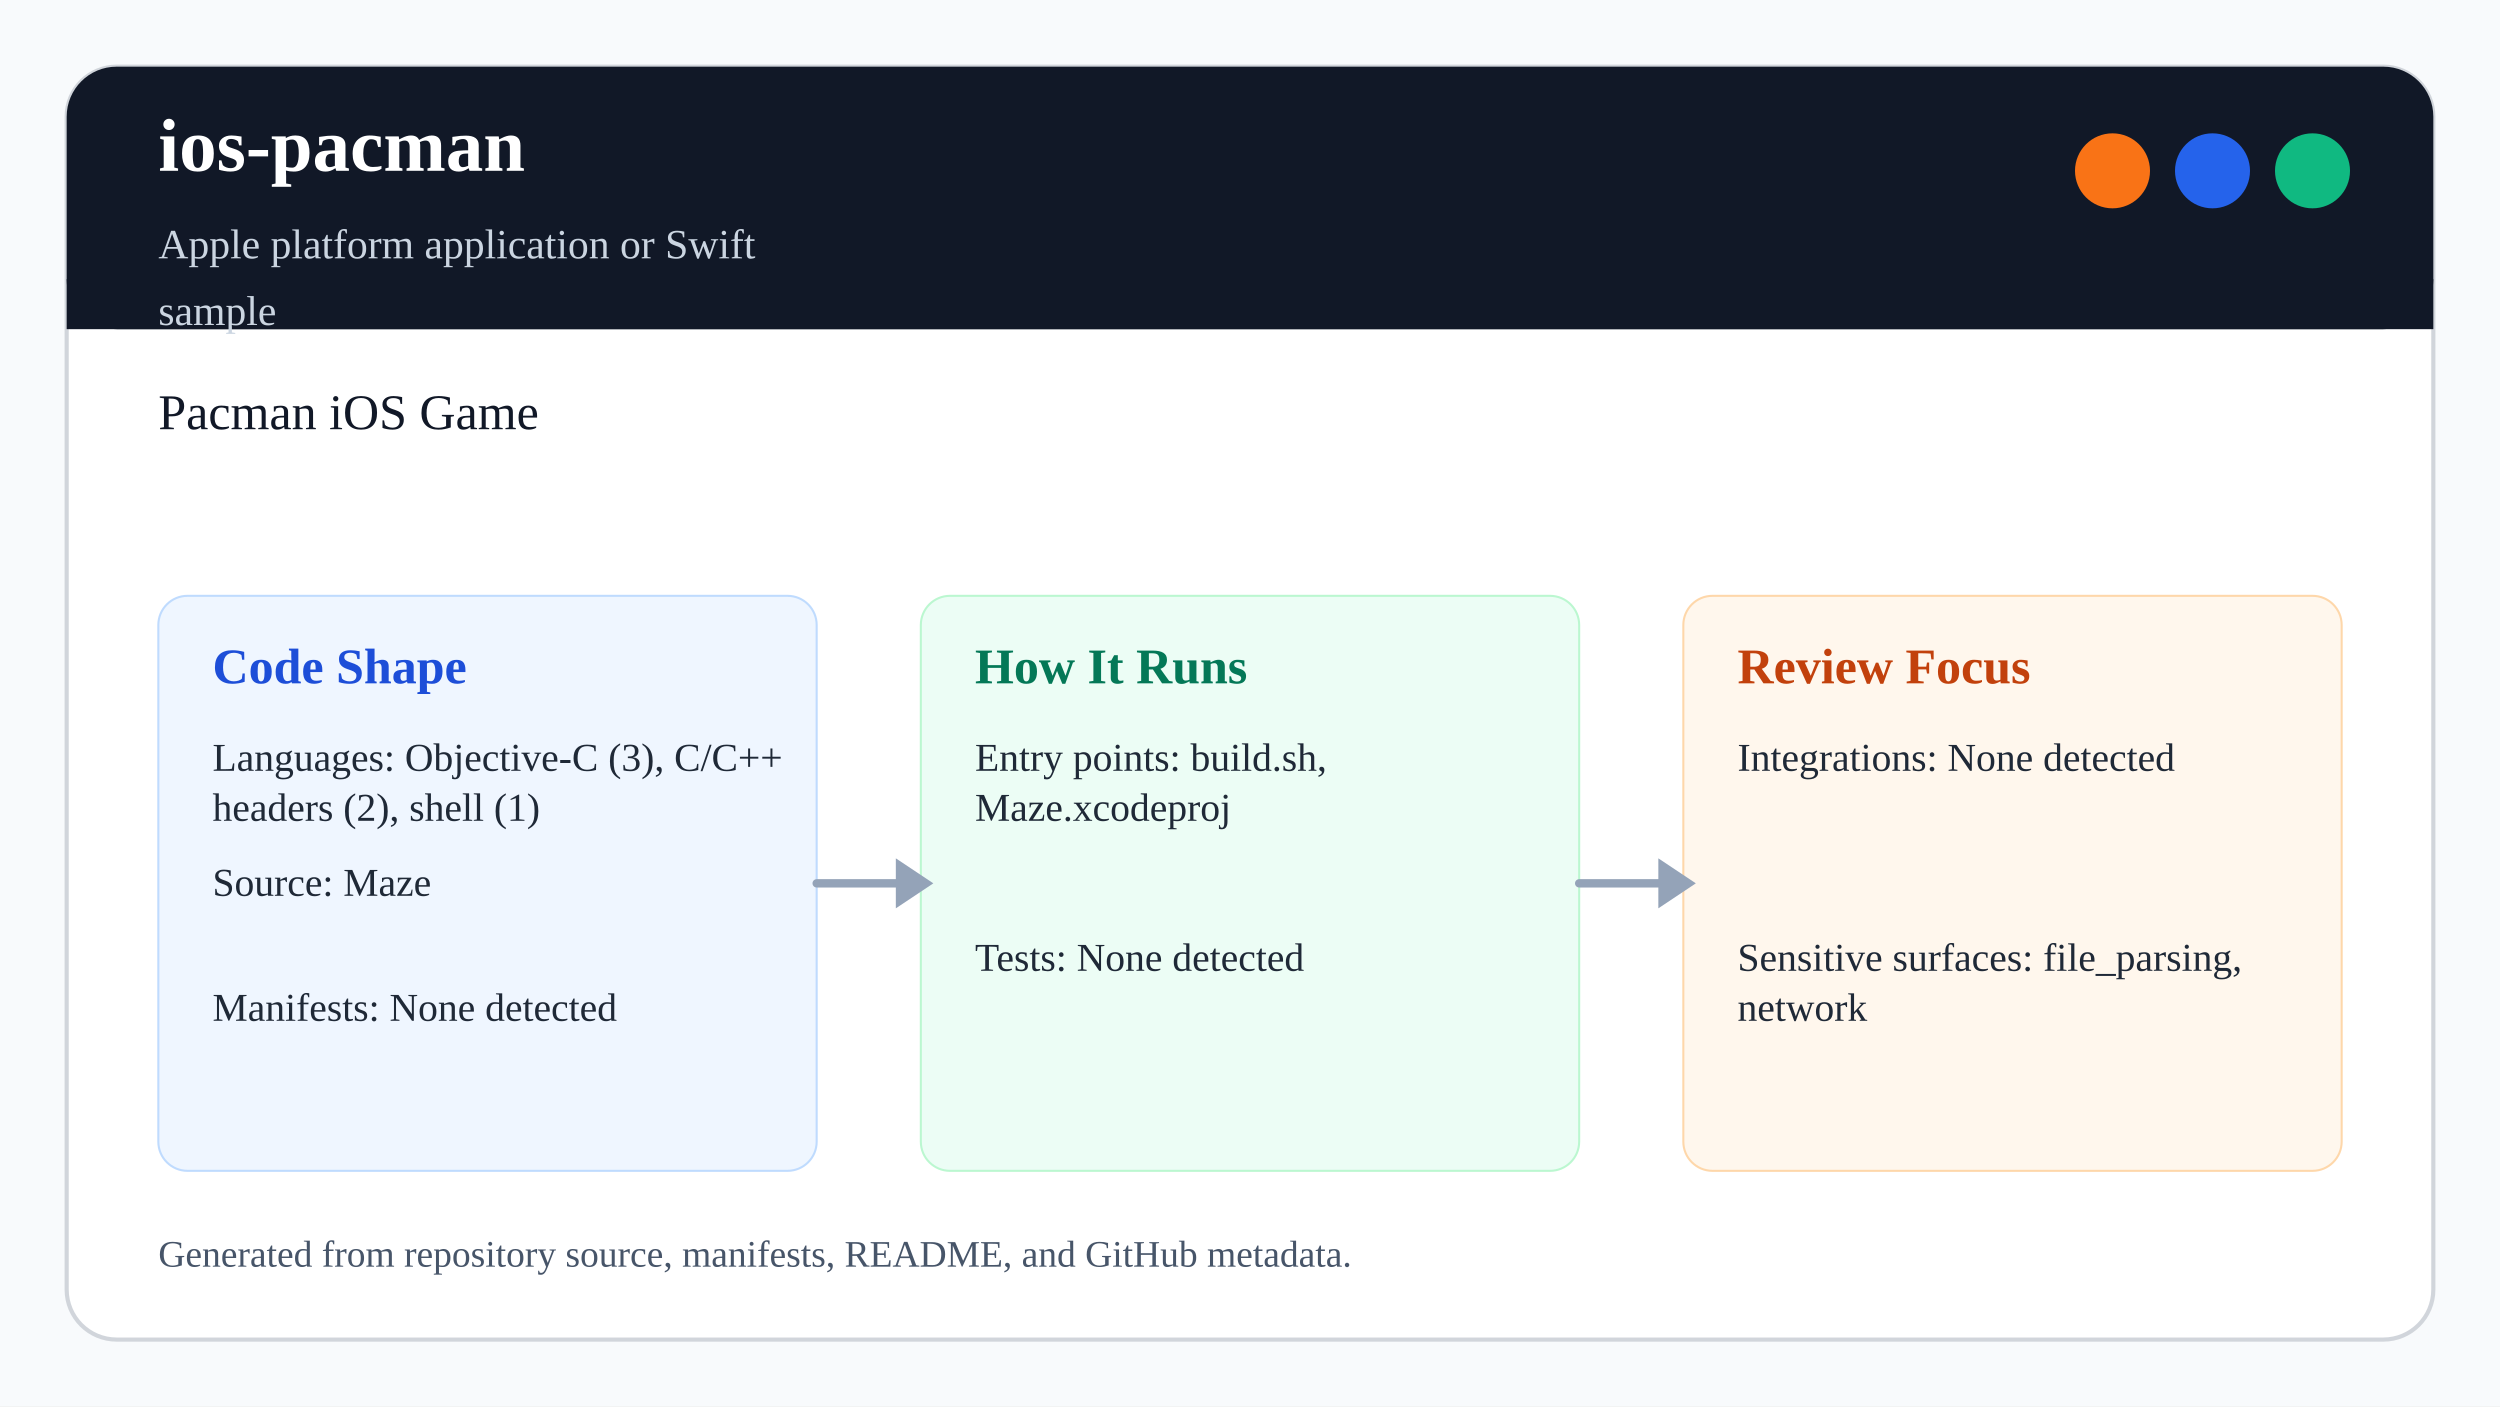
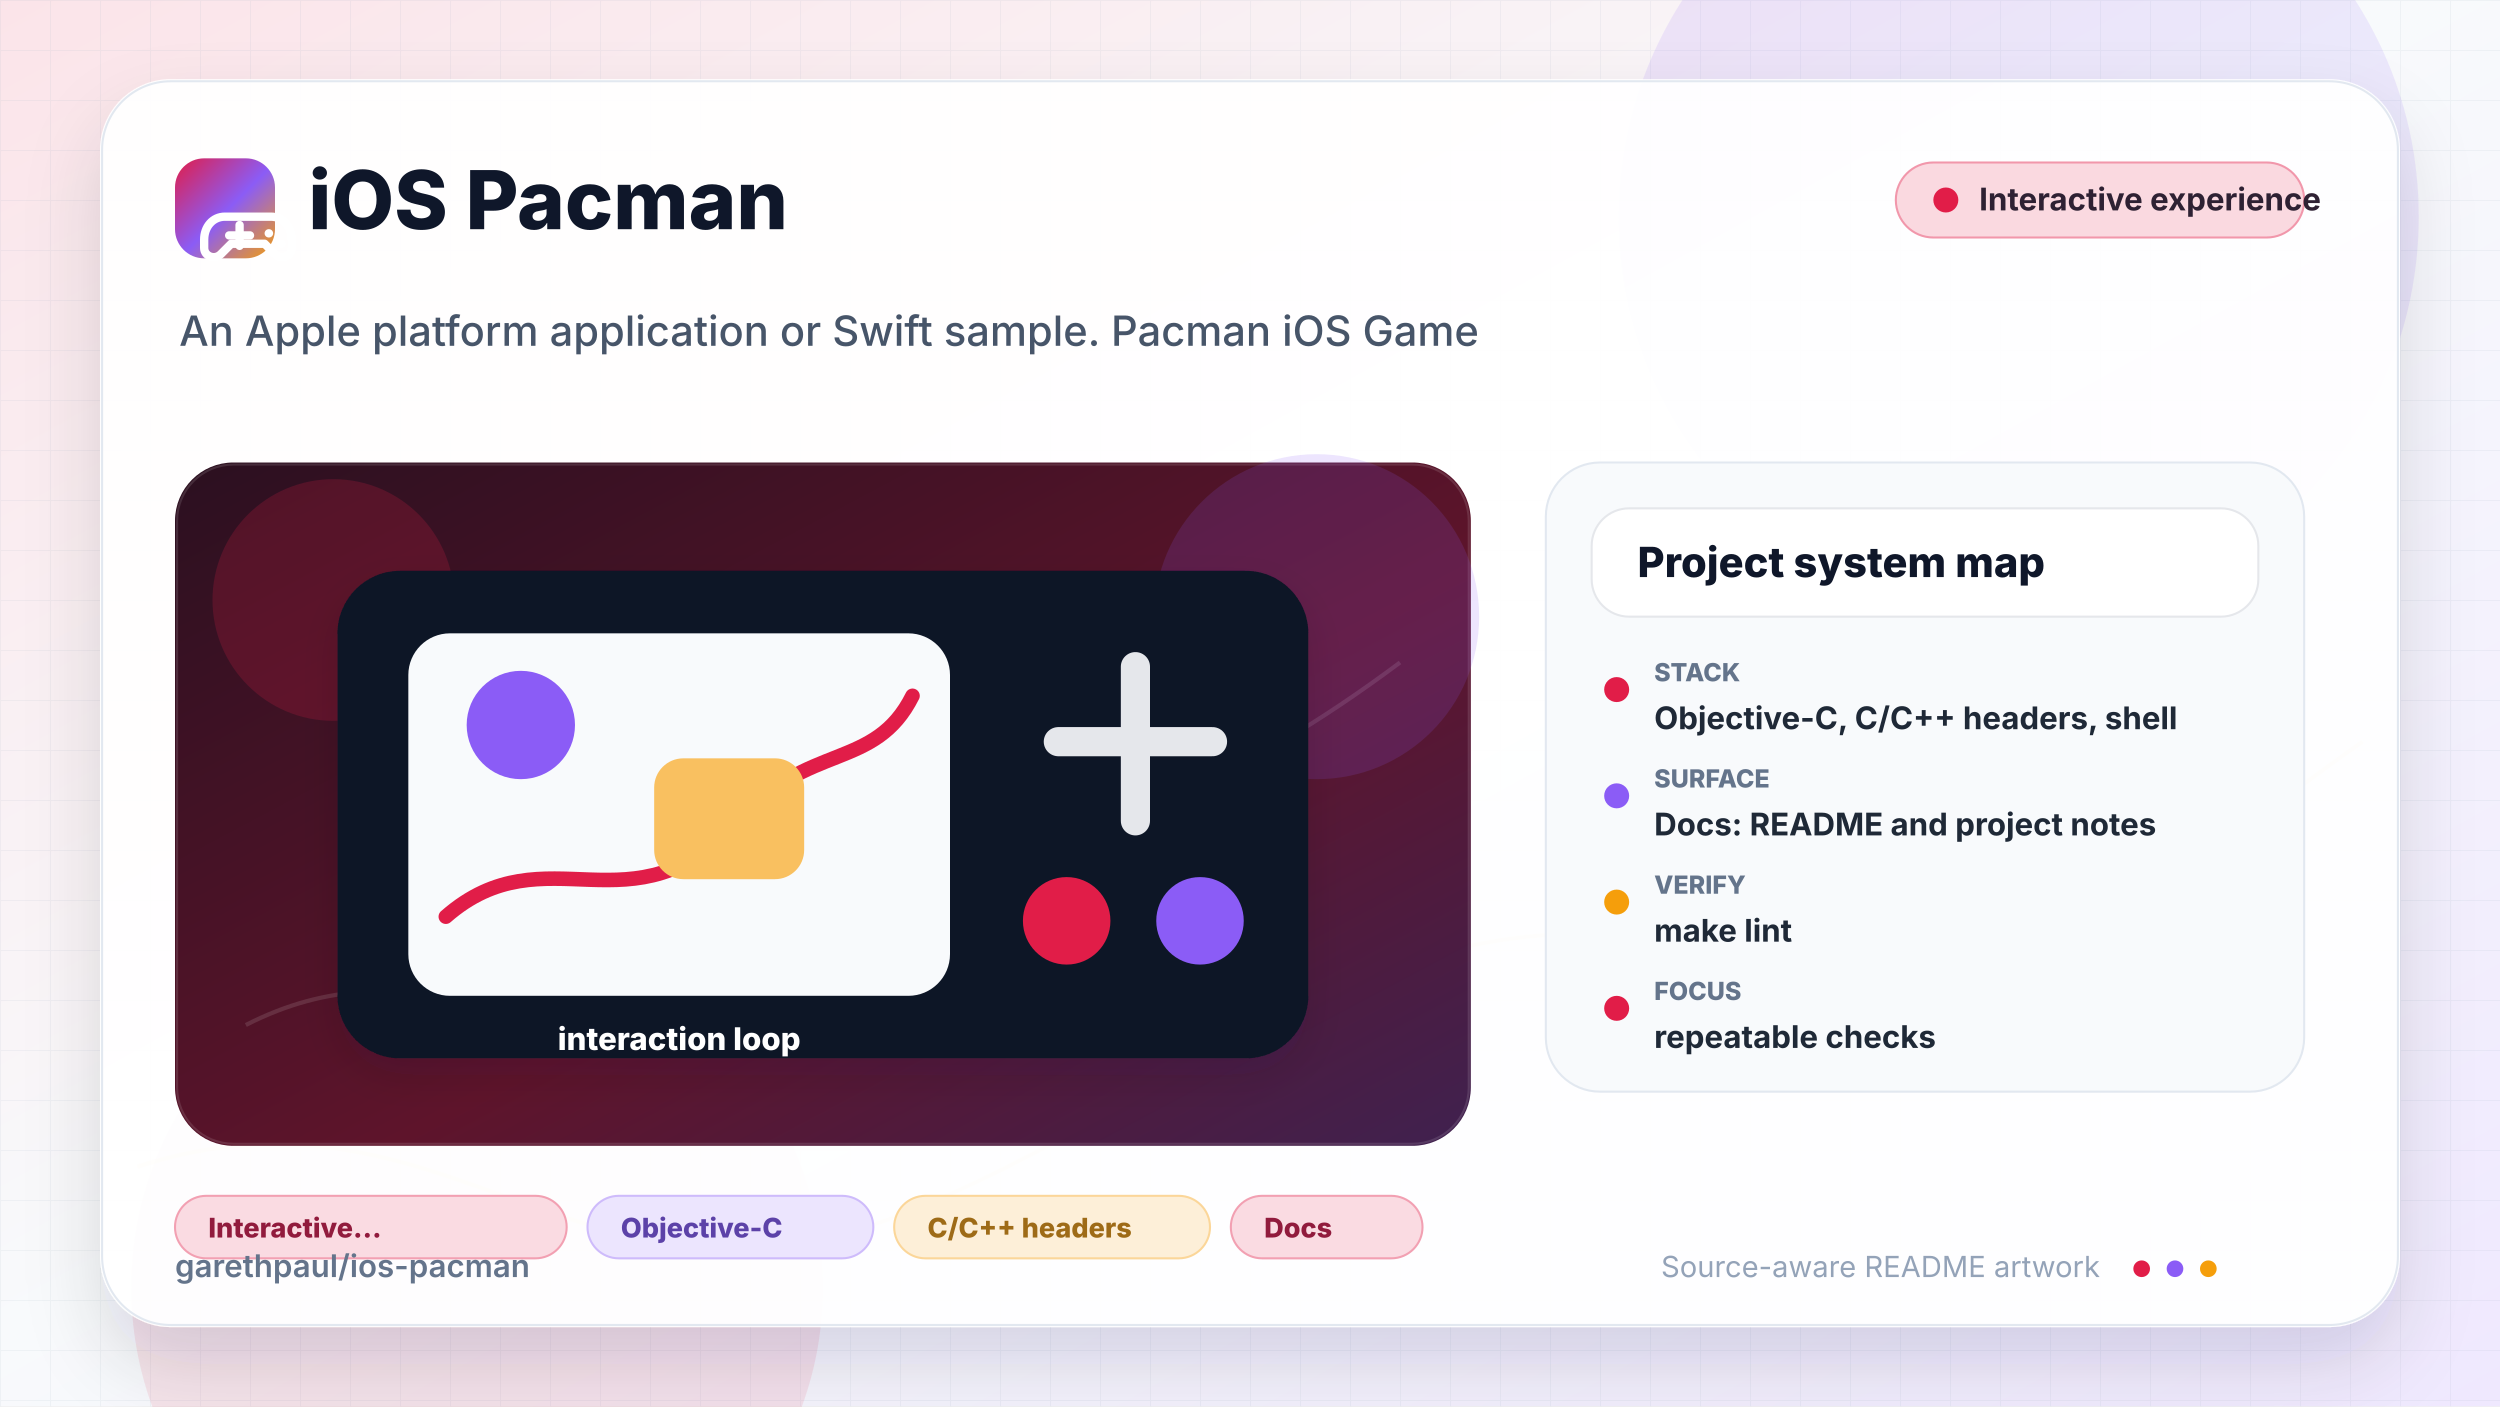
- <svg xmlns="http://www.w3.org/2000/svg" width="1200" height="675" viewBox="0 0 1200 675" role="img" aria-labelledby="title desc">
-   <rect width="1200" height="675" fill="#f8fafc" />
-   <rect x="32" y="32" width="1136" height="611" rx="24" fill="#ffffff" stroke="#d1d5db" stroke-width="2" />
-   <rect x="32" y="32" width="1136" height="126" rx="24" fill="#111827" />
-   <path d="M32 134h1136v24H32z" fill="#111827" />
-   <circle cx="1062" cy="82" r="18" fill="#2563eb" />
-   <circle cx="1110" cy="82" r="18" fill="#10b981" />
-   <circle cx="1014" cy="82" r="18" fill="#f97316" />
-   <text x="76" y="82" font-size="36" fill="#ffffff" font-weight="700">ios-pacman</text>
-   <text x="76" y="124" font-size="20" fill="#cbd5e1">Apple platform application or Swift</text>
-   <text x="76" y="156" font-size="20" fill="#cbd5e1">sample</text>
-   <text x="76" y="206" font-size="24" fill="#111827">Pacman iOS Game</text>
-   <rect x="76" y="286" width="316" height="276" rx="14" fill="#eff6ff" stroke="#bfdbfe" />
-   <text x="102" y="328" font-size="24" font-weight="700" fill="#1d4ed8">Code Shape</text>
-   <text x="102" y="370" font-size="19" fill="#1f2937">Languages: Objective-C (3), C/C++</text>
-   <text x="102" y="394" font-size="19" fill="#1f2937">headers (2), shell (1)</text>
-   <text x="102" y="430" font-size="19" fill="#1f2937">Source: Maze</text>
-   <text x="102" y="490" font-size="19" fill="#1f2937">Manifests: None detected</text>
-   <rect x="442" y="286" width="316" height="276" rx="14" fill="#ecfdf5" stroke="#bbf7d0" />
-   <text x="468" y="328" font-size="24" font-weight="700" fill="#047857">How It Runs</text>
-   <text x="468" y="370" font-size="19" fill="#1f2937">Entry points: build.sh,</text>
-   <text x="468" y="394" font-size="19" fill="#1f2937">Maze.xcodeproj</text>
-   <text x="468" y="466" font-size="19" fill="#1f2937">Tests: None detected</text>
-   <rect x="808" y="286" width="316" height="276" rx="14" fill="#fff7ed" stroke="#fed7aa" />
-   <text x="834" y="328" font-size="24" font-weight="700" fill="#c2410c">Review Focus</text>
-   <text x="834" y="370" font-size="19" fill="#1f2937">Integrations: None detected</text>
-   <text x="834" y="466" font-size="19" fill="#1f2937">Sensitive surfaces: file_parsing,</text>
-   <text x="834" y="490" font-size="19" fill="#1f2937">network</text>
-   <path d="M392 424h50" stroke="#94a3b8" stroke-width="4" stroke-linecap="round" />
-   <path d="M430 412l18 12-18 12z" fill="#94a3b8" />
-   <path d="M758 424h50" stroke="#94a3b8" stroke-width="4" stroke-linecap="round" />
-   <path d="M796 412l18 12-18 12z" fill="#94a3b8" />
-   <text x="76" y="608" font-size="18" fill="#475569">Generated from repository source, manifests, README, and GitHub metadata.</text>
+ <svg xmlns="http://www.w3.org/2000/svg" width="1200" height="675" viewBox="0 0 1200 675" role="img" aria-labelledby="p1w44vb3-title p1w44vb3-desc">
+   <defs>
+     <linearGradient id="p1w44vb3-bg" x1="0" y1="0" x2="1" y2="1">
+       <stop offset="0%" stop-color="#fbe4e9" />
+       <stop offset="48%" stop-color="#f8fafc" />
+       <stop offset="100%" stop-color="#efe8fe" />
+     </linearGradient>
+     <linearGradient id="p1w44vb3-stage" x1="0" y1="0" x2="1" y2="1">
+       <stop offset="0%" stop-color="#2b1020" />
+       <stop offset="58%" stop-color="#5e142b" />
+       <stop offset="100%" stop-color="#40214f" />
+     </linearGradient>
+     <linearGradient id="p1w44vb3-accent" x1="0" y1="0" x2="1" y2="1">
+       <stop offset="0%" stop-color="#e11d48" />
+       <stop offset="52%" stop-color="#8b5cf6" />
+       <stop offset="100%" stop-color="#f59e0b" />
+     </linearGradient>
+     <linearGradient id="p1w44vb3-soft" x1="0" y1="0" x2="1" y2="1">
+       <stop offset="0%" stop-color="#f8c9d3" />
+       <stop offset="100%" stop-color="#fdeac9" />
+     </linearGradient>
+     <filter id="p1w44vb3-shadow" x="-20%" y="-20%" width="140%" height="150%">
+       <feDropShadow dx="0" dy="18" stdDeviation="18" flood-color="#0f172a" flood-opacity="0.14" />
+     </filter>
+     <filter id="p1w44vb3-miniShadow" x="-20%" y="-20%" width="140%" height="150%">
+       <feDropShadow dx="0" dy="8" stdDeviation="10" flood-color="#0f172a" flood-opacity="0.12" />
+     </filter>
+     <pattern id="p1w44vb3-grid" width="24" height="24" patternUnits="userSpaceOnUse">
+       <path d="M24 0H0v24" fill="none" stroke="#94a3b8" stroke-opacity="0.16" stroke-width="1" />
+     </pattern>
+     <style>
+       .label { font: 700 13px ui-sans-serif, system-ui, -apple-system, BlinkMacSystemFont, "Segoe UI", sans-serif; letter-spacing: 0; text-transform: uppercase; }
+       .body { font-family: ui-sans-serif, system-ui, -apple-system, BlinkMacSystemFont, "Segoe UI", sans-serif; letter-spacing: 0; }
+     </style>
+   </defs>
+   <rect width="1200" height="675" fill="url(#p1w44vb3-bg)" />
+   <rect width="1200" height="675" fill="url(#p1w44vb3-grid)" opacity="0.65" />
+   <circle cx="229" cy="618" r="166" fill="#e11d48" opacity="0.10" />
+   <circle cx="969" cy="104" r="192" fill="#8b5cf6" opacity="0.12" />
+   <path d="M66 560 C214 512 278 642 430 584 C576 528 676 408 838 462 C966 504 1034 426 1134 356" fill="none" stroke="#f59e0b" stroke-width="2" stroke-opacity="0.18" />
+   <rect x="48" y="38" width="1104" height="599" rx="34" fill="#ffffff" opacity="0.94" filter="url(#p1w44vb3-shadow)" />
+   <rect x="49" y="39" width="1102" height="597" rx="33" fill="none" stroke="#e2e8f0" stroke-width="1" />
+   <g class="body">
+     <rect x="84" y="76" width="48" height="48" rx="14" fill="url(#p1w44vb3-accent)" />
+     <path d="M10 14h22c6 0 10 5 10 11v4c0 4-5 6-8 3l-5-5H13l-5 5c-3 3-8 1-8-3v-4c0-6 4-11 10-11z" transform="translate(98 90)" stroke="#ffffff" stroke-width="4" stroke-linecap="round" stroke-linejoin="round" fill="none" />
+     <path d="M12 23h10 M17 18v10 M31 22h.1 M37 27h.1" transform="translate(98 90)" stroke="#ffffff" stroke-width="4" stroke-linecap="round" stroke-linejoin="round" fill="none" />
+     <text x="148" y="110" fill="#0f172a" font-size="39" font-weight="800">iOS Pacman</text>
+     <rect x="910" y="78" width="196" height="36" rx="18" fill="#fad9e0" stroke="#f197ab" />
+     <circle cx="934" cy="96" r="6" fill="#e11d48" />
+     <text x="950" y="101" fill="#2e2133" font-size="15" font-weight="700">Interactive experience</text>
+     <text x="86" y="166" fill="#475569" font-size="20" font-weight="500">An Apple platform application or Swift sample. Pacman iOS Game</text>
+   </g>
+   <g transform="translate(84 222)">
+     <rect x="0" y="0" width="622" height="328" rx="28" fill="url(#p1w44vb3-stage)" />
+     <rect x="1" y="1" width="620" height="326" rx="27" fill="none" stroke="#ffffff" stroke-opacity="0.12" />
+     <path d="M34 270 C116 228 166 286 250 236 C338 184 430 214 588 96" fill="none" stroke="#ffffff" stroke-opacity="0.12" stroke-width="2" />
+     <circle cx="76" cy="66" r="58" fill="#e11d48" opacity="0.20" />
+     <circle cx="548" cy="74" r="78" fill="#8b5cf6" opacity="0.16" />
+     <g class="body">
+       <rect x="78" y="52" width="466" height="234" rx="30" fill="#111827" filter="url(#p1w44vb3-miniShadow)" />
+       <rect x="112" y="82" width="260" height="174" rx="20" fill="#f8fafc" />
+       <path d="M130 218 C178 176 220 228 270 172 C304 134 336 148 354 112" fill="none" stroke="#e11d48" stroke-width="7" stroke-linecap="round" />
+       <circle cx="166" cy="126" r="26" fill="#8b5cf6" />
+       <rect x="230" y="142" width="72" height="58" rx="14" fill="#f9c060" />
+       <path d="M424 134h74 M461 98v74" stroke="#e5e7eb" stroke-width="14" stroke-linecap="round" />
+       <circle cx="428" cy="220" r="21" fill="#e11d48" />
+       <circle cx="492" cy="220" r="21" fill="#8b5cf6" />
+       <text x="242" y="282" fill="#ffffff" font-size="15" font-weight="800" text-anchor="middle">interaction loop</text>
+     </g>
+   </g>
+   <g class="body" transform="translate(742 222)">
+     <rect x="0" y="0" width="364" height="302" rx="26" fill="#f8fafc" stroke="#e2e8f0" />
+     <rect x="22" y="22" width="320" height="52" rx="18" fill="#ffffff" stroke="#e5e7eb" />
+     <text x="44" y="55" fill="#0f172a" font-size="20" font-weight="800">Project system map</text>
+     <g transform="translate(24 94)">
+       <circle cx="10" cy="15" r="6" fill="#e11d48" />
+       <text x="28" y="11" fill="#64748b" font-size="12" font-weight="800">STACK</text>
+       <text x="28" y="34" fill="#1f2937" font-size="15" font-weight="650">Objective-C, C/C++ headers, shell</text>
+     </g>
+     <g transform="translate(24 145)">
+       <circle cx="10" cy="15" r="6" fill="#8b5cf6" />
+       <text x="28" y="11" fill="#64748b" font-size="12" font-weight="800">SURFACE</text>
+       <text x="28" y="34" fill="#1f2937" font-size="15" font-weight="650">Docs: README and project notes</text>
+     </g>
+     <g transform="translate(24 196)">
+       <circle cx="10" cy="15" r="6" fill="#f59e0b" />
+       <text x="28" y="11" fill="#64748b" font-size="12" font-weight="800">VERIFY</text>
+       <text x="28" y="34" fill="#1f2937" font-size="15" font-weight="650">make lint</text>
+     </g>
+     <g transform="translate(24 247)">
+       <circle cx="10" cy="15" r="6" fill="#e11d48" />
+       <text x="28" y="11" fill="#64748b" font-size="12" font-weight="800">FOCUS</text>
+       <text x="28" y="34" fill="#1f2937" font-size="15" font-weight="650">repeatable checks</text>
+     </g>
+   </g>
+   <g class="body">
+     <rect x="84" y="574" width="188" height="30" rx="15" fill="#fadbe2" stroke="#f2a0b2" />
+     <text x="100" y="594" fill="#911b3d" font-size="13" font-weight="800">Interactive...</text>
+     <rect x="282" y="574" width="137.2" height="30" rx="15" fill="#ece5fe" stroke="#cebbfb" />
+     <text x="298" y="594" fill="#5c42a8" font-size="13" font-weight="800">Objective-C</text>
+     <rect x="429.2" y="574" width="151.6" height="30" rx="15" fill="#fdefd8" stroke="#fbd699" />
+     <text x="445.2" y="594" fill="#9e6b17" font-size="13" font-weight="800">C/C++ headers</text>
+     <rect x="590.8" y="574" width="92" height="30" rx="15" fill="#fadbe2" stroke="#f2a0b2" />
+     <text x="606.8" y="594" fill="#911b3d" font-size="13" font-weight="800">Docs</text>
+   </g>
+   <g class="body">
+     <text x="84" y="613" fill="#64748b" font-size="15" font-weight="600">garethpaul/ios-pacman</text>
+     <text x="1008" y="613" fill="#94a3b8" font-size="14" text-anchor="end">Source-aware README artwork</text>
+     <circle cx="1028" cy="609" r="4" fill="#e11d48" />
+     <circle cx="1044" cy="609" r="4" fill="#8b5cf6" />
+     <circle cx="1060" cy="609" r="4" fill="#f59e0b" />
+   </g>
</svg>
